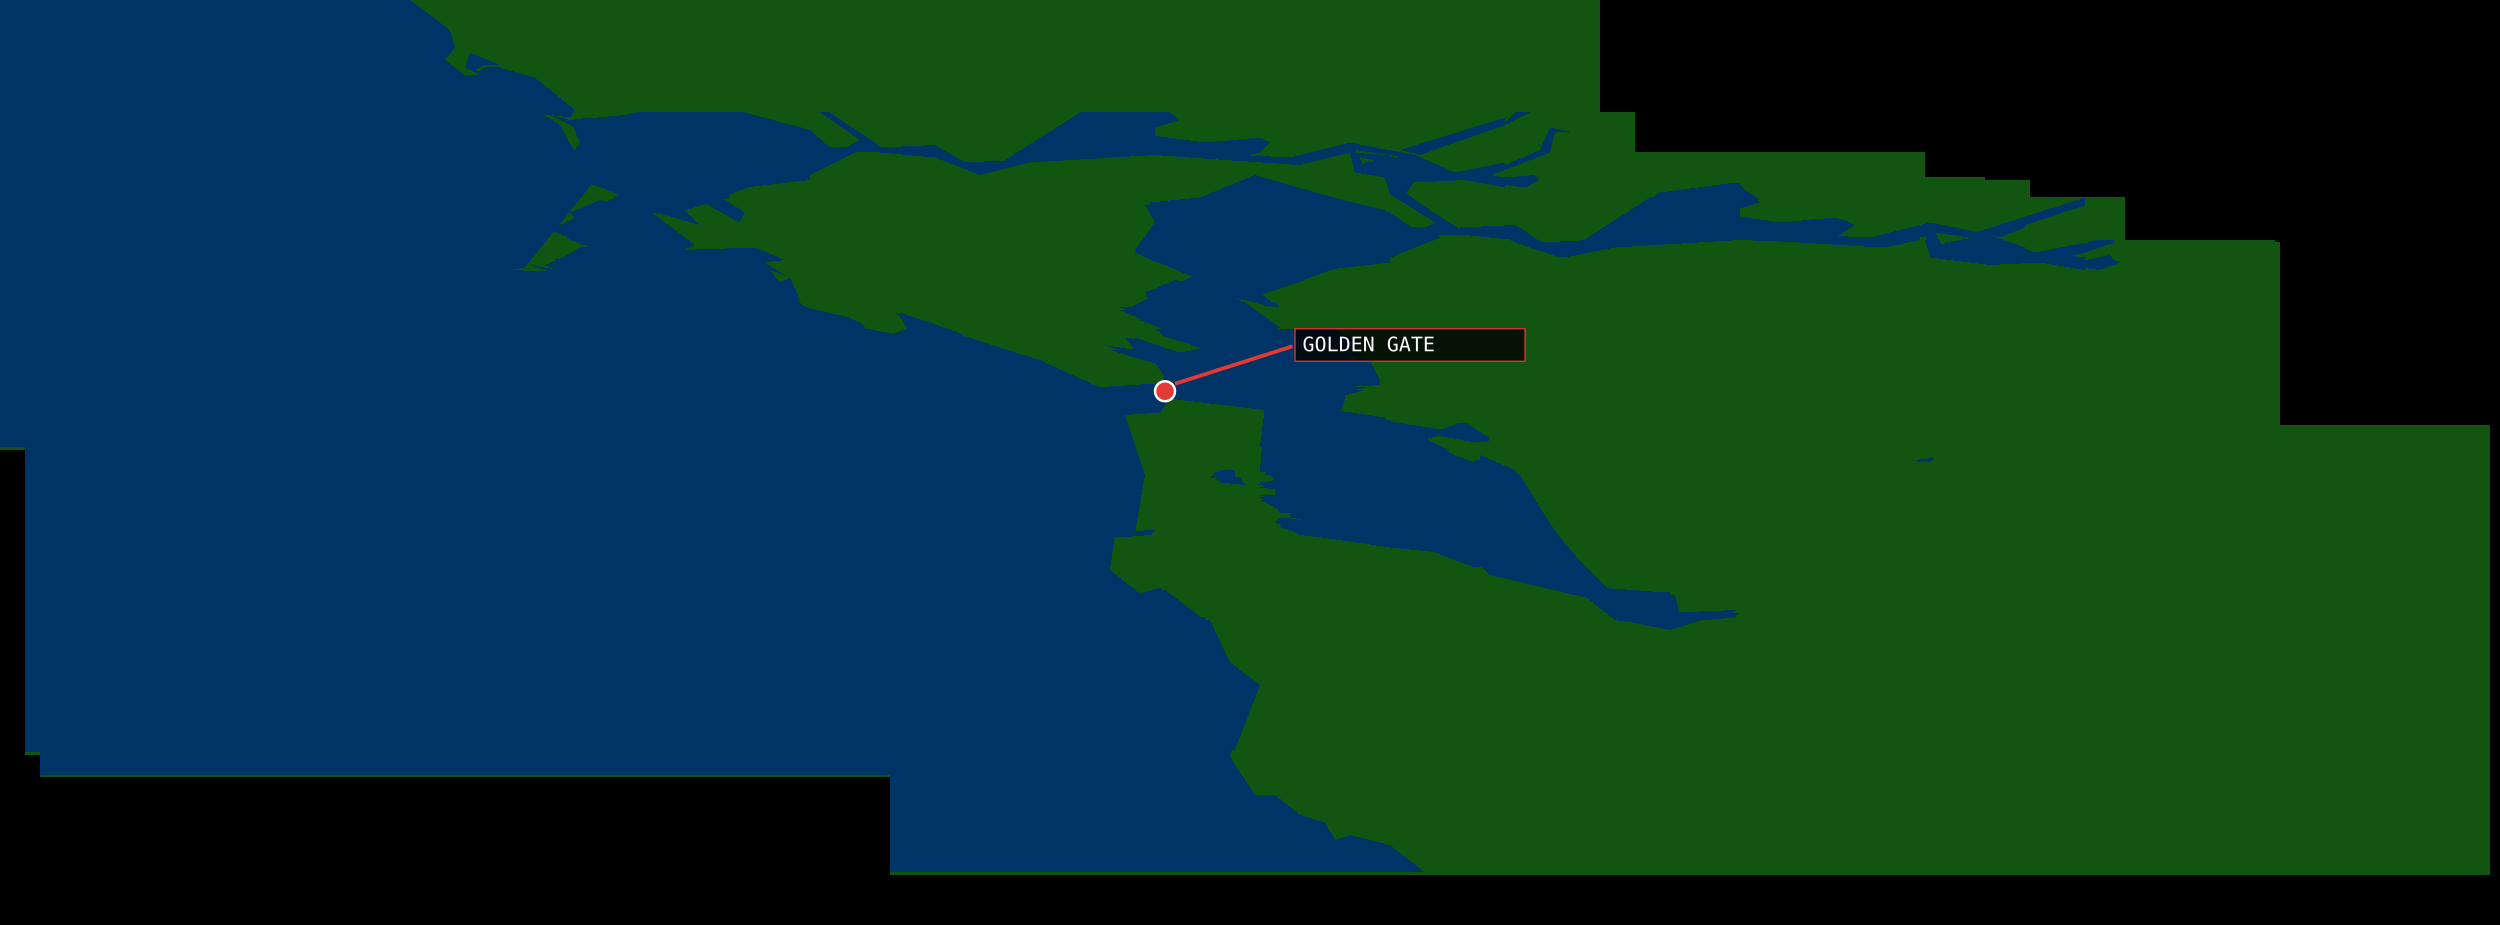
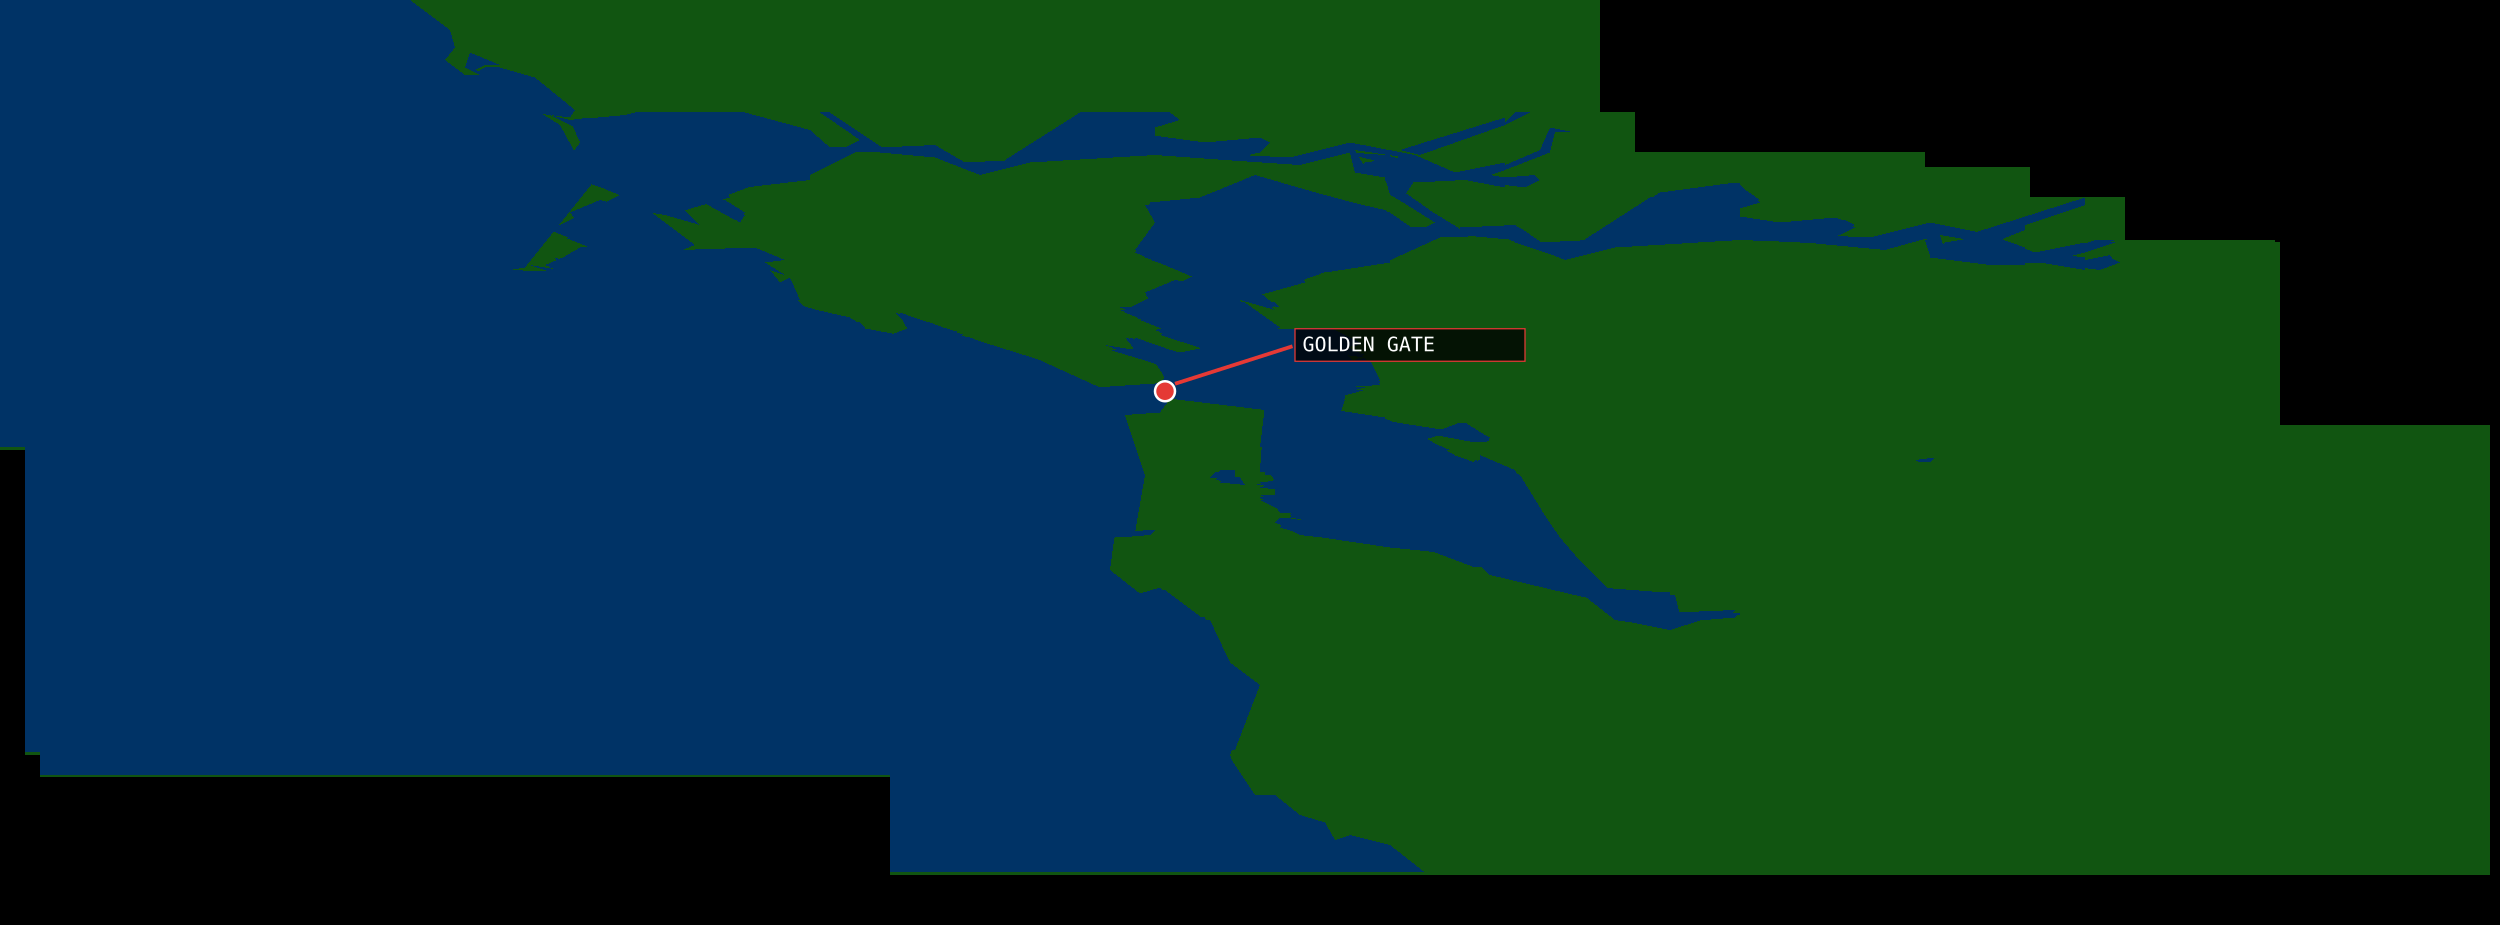
<svg xmlns="http://www.w3.org/2000/svg" width="1000" height="370" viewBox="0 0 1000 370" shape-rendering="crispEdges">
  <rect width="1000" height="370" fill="#000" />
  <rect x="0" y="0" width="640" height="180" fill="#115511" />
  <rect x="16" y="131" width="640" height="180" fill="#115511" />
  <rect x="10" y="122" width="640" height="180" fill="#115511" />
  <rect x="14" y="45" width="640" height="180" fill="#115511" />
  <rect x="130" y="61" width="640" height="180" fill="#115511" />
  <rect x="154" y="71" width="640" height="180" fill="#115511" />
  <rect x="172" y="72" width="640" height="180" fill="#115511" />
+   <rect x="172" y="67" width="640" height="180" fill="#115511" />
  <rect x="210" y="79" width="640" height="180" fill="#115511" />
  <rect x="194" y="121" width="640" height="180" fill="#115511" />
  <rect x="270" y="96" width="640" height="180" fill="#115511" />
  <rect x="272" y="97" width="640" height="180" fill="#115511" />
  <rect x="356" y="170" width="640" height="180" fill="#115511" />
  <g fill="#003366" stroke="none">
    <polygon points="138,0 228,72 194,111 234,111 238,100 438,159 446,179 0,179 0,0" />
    <polygon points="512,159 564,179 512,179" />
    <polygon points="502,72 458,103 502,117 564,95" />
    <polygon points="432,159 468,154 494,133 532,137 528,168 494,154 428,163" />
    <polygon points="480,109 450,124 484,139 508,130" />
    <polygon points="188,21 200,26 194,26 190,28 194,29 192,30 186,27" />
    <polygon points="132,11 180,12 182,19 178,24 186,30 192,30 224,50 230,61 238,68 236,71 132,71" />
    <polygon points="192,28 194,27 200,27 214,31 230,44 228,47 212,45 192,30" />
    <polygon points="220,46 228,48 236,47 236,52 246,54 240,56" />
    <polygon points="240,56 252,51 254,58 274,71 264,71" />
    <polygon points="554,62 554,71 550,69 552,65 540,61" />
    <polygon points="132,70 236,71 208,105 202,107 204,108 230,109 220,106 232,99 242,99 248,100 276,102 276,129 132,129" />
    <polygon points="248,82 246,91 254,89 246,98 254,98 256,94 258,98 266,99 242,99 232,91 240,91" />
    <polygon points="264,71 272,71 276,74 276,78" />
    <polygon points="276,102 312,114 318,122 340,127 342,129 274,129" />
    <polygon points="358,125 372,129 362,129" />
    <polygon points="276,74 280,78 284,78 284,80 288,80 298,85 294,88 276,78" />
    <polygon points="480,111 474,113 470,112 458,117 462,122 448,123 464,129 506,129 496,125" />
    <polygon points="462,89 518,103 520,111 502,117 508,122 496,118 484,116 480,111 454,100" />
    <polygon points="502,70 554,85 554,104 528,107 462,89 458,82 480,79" />
    <polygon points="132,128 276,128 276,179 132,179" />
    <polygon points="272,128 342,129 342,131 356,134 364,131 362,129 372,129 380,132 366,131 384,134 414,144 414,179 272,179" />
    <polygon points="414,144 438,155 468,153 460,164 444,165 450,179 410,179" />
    <polygon points="450,135 472,141 482,139 506,163 462,158 464,153 466,151 462,145 442,138 454,140" />
    <polygon points="454,127 506,129 502,132 532,131 542,136 536,137 544,142 536,141 484,140 462,132 466,131" />
    <polygon points="482,139 536,141 540,145 546,143 550,152 534,154 534,155 544,155 510,164 488,156" />
    <polygon points="506,162 528,159 536,158 534,165 554,168 554,179 504,179" />
    <polygon points="136,0 136,12 0,12 0,0" />
    <polygon points="164,0 180,12 136,12 134,0" />
    <polygon points="0,11 136,11 136,71 0,71" />
    <polygon points="554,62 558,63 554,69" />
    <polygon points="554,69 564,71 554,71" />
    <polygon points="0,70 136,70 136,129 0,129" />
    <polygon points="554,85 564,91 572,91 574,93 552,103" />
    <polygon points="554,71 564,71 560,78 586,93 574,93 570,91 576,89 558,78" />
    <polygon points="584,91 606,90 616,97 638,96 638,99 624,102 606,95 584,93" />
    <polygon points="634,96 638,94 638,97" />
    <polygon points="0,128 136,128 136,179 0,179" />
    <polygon points="552,168 578,172 584,170 594,174 592,176 574,173 564,176 550,176" />
    <polygon points="552,175 568,175 574,179 552,179" />
    <polygon points="338,131 438,160 452,190 434,229 468,248 16,260 16,131" />
    <polygon points="514,160 608,195 636,235 518,203" />
    <polygon points="434,160 468,155 496,134 534,138 530,169 496,155 430,164" />
    <polygon points="464,131 486,140 508,131 508,131" />
    <polygon points="16,236 468,248 496,276 482,307 486,310 16,310" />
    <polygon points="278,131 278,190 134,190 134,131" />
    <polygon points="342,131 342,131 344,132 358,135 366,132 364,131 374,131 382,134 368,132 384,135 416,145 416,190 274,190 274,131" />
    <polygon points="416,145 440,156 470,154 462,165 446,166 454,190 410,190" />
    <polygon points="452,136 474,143 484,140 506,164 464,159 466,154 468,152 464,146 444,140 456,141" />
    <polygon points="508,131 508,131 504,134 534,132 544,137 538,138 546,143 538,142 486,141 464,134 468,132 464,131" />
    <polygon points="484,140 538,142 542,146 548,144 552,153 536,155 536,156 546,156 512,165 490,157" />
    <polygon points="508,163 530,160 538,159 536,166 556,169 556,190 506,190" />
    <polygon points="134,188 278,188 278,248 134,248" />
    <polygon points="274,188 416,188 416,248 274,248" />
    <polygon points="412,188 454,190 452,214 444,214 442,228 454,238 464,236 480,248 412,248" />
    <polygon points="508,188 512,194 504,195 512,196 512,200 506,200 512,204 522,206 556,190" />
    <polygon points="520,204 518,207 524,209 522,210 514,209 512,211 522,214 556,219 556,190" />
    <polygon points="134,246 278,246 278,307 134,307" />
    <polygon points="274,246 416,246 416,307 274,307" />
    <polygon points="482,248 490,265 502,273 492,302 494,307 412,307 412,246" />
    <polygon points="138,131 138,131 16,131 16,131" />
    <polygon points="278,131 278,131 134,131 134,131" />
    <polygon points="342,131 342,131 276,131 276,131" />
    <polygon points="374,131 374,131 364,131 364,131" />
    <polygon points="466,131 466,131 508,131 508,131" />
    <polygon points="138,131 138,190 16,190 16,131" />
    <polygon points="554,169 580,173 586,171 596,175 594,177 576,174 566,177 552,177" />
    <polygon points="554,176 570,176 580,182 578,181 576,182 592,187 592,190 552,190" />
    <polygon points="592,187 594,186 594,184 608,190 592,190" />
    <polygon points="16,188 138,188 138,248 16,248" />
    <polygon points="552,188 608,190 624,216 602,227 592,227 576,221 556,219" />
    <polygon points="624,216 644,236 638,239 598,230 596,225" />
    <polygon points="634,237 644,236 654,237 654,248 648,248" />
    <polygon points="16,246 138,246 138,307 16,307" />
    <polygon points="648,248 654,248 654,249" />
    <polygon points="16,305 138,305 138,310 16,310" />
    <polygon points="134,305 278,305 278,310 134,310" />
    <polygon points="274,305 416,305 416,310 274,310" />
    <polygon points="494,307 496,310 412,310 412,305" />
    <polygon points="212,186 216,186 214,185" />
    <polygon points="216,186 218,184 214,185" />
    <polygon points="218,184 210,185 214,185" />
    <polygon points="210,185 212,186 214,185" />
    <polygon points="310,122 438,160 452,189 434,229 468,247 10,260 10,122" />
    <polygon points="512,160 608,195 634,234 518,202" />
    <polygon points="434,160 468,154 494,134 534,138 530,169 494,154 430,163" />
    <polygon points="458,122 452,125 486,139 508,130 498,122" />
    <polygon points="10,235 468,247 494,275 484,301 10,301" />
    <polygon points="132,128 278,128 278,189 132,189" />
    <polygon points="272,128 342,130 342,131 358,134 364,132 362,130 374,130 382,133 368,132 384,135 416,145 416,189 272,189" />
    <polygon points="416,145 438,156 470,153 462,164 446,165 454,189 408,189" />
    <polygon points="452,136 472,142 484,139 506,163 464,159 464,154 466,151 464,146 444,139 454,140" />
    <polygon points="456,127 508,130 504,133 534,132 544,137 536,138 546,142 538,141 486,140 464,133 466,131" />
    <polygon points="484,139 538,141 542,145 546,144 550,153 536,154 536,155 544,155 512,164 490,157" />
    <polygon points="508,162 530,159 538,159 534,165 556,169 556,189 504,189" />
    <polygon points="132,187 278,187 278,247 132,247" />
    <polygon points="272,187 416,187 416,247 272,247" />
    <polygon points="410,187 454,189 450,212 442,212 442,227 454,238 464,236 478,247 410,247" />
    <polygon points="508,188 510,193 504,195 512,196 510,199 504,200 512,204 522,205 556,189" />
    <polygon points="520,204 516,207 522,208 520,210 514,208 512,211 520,213 556,218 556,189" />
    <polygon points="132,245 278,245 278,301 132,301" />
    <polygon points="272,245 416,245 416,301 272,301" />
    <polygon points="480,247 490,265 502,273 490,301 410,301 410,245" />
    <polygon points="138,122 138,130 10,130 10,122" />
    <polygon points="278,122 278,130 132,130 132,122" />
    <polygon points="320,122 322,123 340,128 342,130 276,130 276,122" />
    <polygon points="360,125 374,130 362,130" />
    <polygon points="462,122 464,123 448,124 466,130 508,130 496,126 492,122" />
    <polygon points="508,122 510,123 506,122" />
    <polygon points="10,128 138,128 138,189 10,189" />
    <polygon points="554,169 578,173 586,170 596,175 592,177 574,174 566,177 550,176" />
    <polygon points="554,176 568,176 580,181 578,181 576,181 590,187 592,189 550,189" />
    <polygon points="590,187 592,186 592,184 606,189 590,189" />
    <polygon points="10,187 138,187 138,247 10,247" />
    <polygon points="550,187 606,189 622,215 602,226 590,226 574,220 556,218" />
    <polygon points="622,215 642,236 636,238 598,230 594,225" />
    <polygon points="634,237 642,236 648,236 648,247" />
    <polygon points="10,245 138,245 138,301 10,301" />
    <polygon points="210,186 214,186 214,185" />
    <polygon points="214,186 216,184 214,185" />
    <polygon points="216,184 208,185 214,185" />
    <polygon points="208,185 210,186 214,185" />
    <polygon points="486,192 494,193 492,191" />
    <polygon points="494,193 494,190 492,191" />
    <polygon points="494,190 488,190 492,191" />
    <polygon points="488,190 486,192 492,191" />
    <polygon points="14,70 208,127 220,156 202,196 238,215 14,221" />
    <polygon points="282,127 376,161 402,202 286,169" />
    <polygon points="264,45 228,71 272,85 332,63 288,45" />
    <polygon points="202,127 238,122 264,101 302,105 298,135 264,122 198,131" />
    <polygon points="250,77 220,92 256,107 278,98" />
    <polygon points="14,209 238,215 246,224 14,224" />
    <polygon points="250,79 244,81 240,80 228,85 232,90 218,91 234,97 276,97 266,93" />
    <polygon points="232,57 288,71 292,79 274,84 280,90 266,86 254,84 250,79 224,68" />
    <polygon points="298,45 324,52 324,72 298,75 232,57 228,48 250,46 254,45" />
    <polygon points="324,52 332,59 342,59 342,61 322,71" />
    <polygon points="332,45 332,45 356,61 342,61 338,59 344,56 328,45 328,45" />
    <polygon points="352,59 374,58 386,65 406,64 412,65 392,70 374,63 352,61" />
    <polygon points="402,64 432,45 434,45 462,45 462,62 412,65" />
    <polygon points="468,45 472,48 462,51 462,45" />
    <polygon points="460,54 482,57 504,55 508,57 504,61 490,64 462,62" />
    <polygon points="496,62 516,63 540,57 566,62 562,63 542,60 546,67 542,69 540,61 520,66 490,64" />
    <polygon points="566,62 582,69 602,65 602,68 596,70 602,71 602,75 586,72 566,73 542,69 546,65" />
    <polygon points="602,47 560,60 568,62 602,50" />
    <polygon points="184,112 208,123 238,120 230,132 216,132 224,155 178,155" />
    <polygon points="222,103 242,109 252,107 276,131 232,126 234,121 236,119 232,113 212,106 224,108" />
    <polygon points="226,95 276,97 272,100 302,99 314,104 306,105 314,110 308,108 254,108 234,100 236,99" />
    <polygon points="252,107 308,108 312,113 316,111 320,120 304,122 304,123 314,123 282,132 260,124" />
    <polygon points="276,130 298,126 306,126 304,133 324,135 324,155 274,155" />
    <polygon points="322,135 346,139 354,137 362,141 360,143 342,140 332,143 320,143" />
    <polygon points="322,142 336,142 348,147 344,147 344,148 358,153 360,155 320,155" />
    <polygon points="358,153 360,152 360,150 374,155 358,155" />
    <polygon points="180,154 224,155 220,179 212,179 212,195 224,205 232,203 248,215 180,215" />
    <polygon points="276,154 280,160 274,161 282,162 280,166 274,166 282,170 292,172 324,155" />
    <polygon points="290,170 286,173 292,175 290,176 284,175 282,177 290,180 324,185 324,155" />
    <polygon points="320,154 374,155 390,182 368,194 358,194 342,188 324,185" />
    <polygon points="390,182 410,203 404,206 366,197 362,192" />
    <polygon points="400,204 410,203 436,205 438,213 462,212 460,214 448,215 414,215" />
    <polygon points="44,70 80,82 90,90 110,95 112,97 42,97" />
    <polygon points="128,93 142,97 132,97" />
    <polygon points="48,45 50,45 52,45 52,47 56,47 66,52 64,55 44,45 44,45" />
    <polygon points="606,45 602,49 602,50 612,45" />
    <polygon points="620,51 616,60 602,66 602,68 620,61 622,53 630,53" />
    <polygon points="602,71 614,70 616,72 610,75 602,74" />
    <polygon points="40,96 112,97 112,99 128,102 134,99 132,97 142,97 152,100 136,99 154,102 184,112 184,155 40,155" />
    <polygon points="40,154 184,154 184,215 40,215" />
    <polygon points="40,213 184,213 184,224 40,224" />
    <polygon points="250,215 254,224 180,224 180,213" />
    <polygon points="414,215 450,214 434,218" />
    <polygon points="256,158 264,159 260,158" />
    <polygon points="264,159 262,156 260,158" />
    <polygon points="262,156 258,156 260,158" />
    <polygon points="258,156 256,158 260,158" />
    <polygon points="728,95 750,96 768,92 768,96 754,99 722,97" />
    <polygon points="134,129 278,129 278,189 134,189" />
    <polygon points="134,187 278,187 278,240 134,240" />
    <polygon points="486,191 494,193 492,191" />
    <polygon points="494,193 494,189 492,191" />
    <polygon points="494,189 488,189 492,191" />
    <polygon points="488,189 486,191 492,191" />
    <polygon points="216,61 230,72 196,112 234,112 238,101 440,159 452,189 436,229 454,240 130,240 130,61" />
    <polygon points="512,159 610,194 636,235 518,202" />
    <polygon points="504,72 460,104 504,118 566,96" />
    <polygon points="436,159 470,154 496,135 534,138 530,168 496,154 432,163" />
    <polygon points="482,110 452,125 488,140 508,131" />
    <polygon points="130,239 144,240 130,240" />
    <polygon points="278,103 314,115 322,123 344,129 344,131 276,131" />
    <polygon points="362,126 376,131 366,131" />
    <polygon points="276,74 282,78 286,78 286,80 290,80 298,85 296,89 278,78" />
    <polygon points="482,112 476,114 472,113 460,118 464,123 448,124 466,131 508,131 498,126" />
    <polygon points="464,90 518,104 522,112 504,118 510,123 498,120 484,117 482,112 456,101" />
    <polygon points="504,71 556,85 556,105 530,108 464,90 460,82 482,79" />
    <polygon points="556,85 566,92 574,92 576,95 554,104" />
    <polygon points="556,71 566,72 562,78 588,94 576,94 572,92 578,90 558,78" />
    <polygon points="586,93 608,91 618,98 640,97 646,99 626,103 606,96 586,94" />
    <polygon points="634,98 666,78 696,73 696,96 646,99" />
    <polygon points="274,129 344,131 346,132 360,135 368,132 366,131 376,131 384,134 370,132 386,135 418,145 418,189 274,189" />
    <polygon points="418,145 440,155 470,153 462,164 448,165 454,189 412,189" />
    <polygon points="452,136 472,143 484,140 506,163 464,158 466,153 468,151 464,146 446,140 456,141" />
    <polygon points="456,128 508,131 504,134 534,132 544,138 538,138 546,143 538,142 486,141 464,134 466,132" />
    <polygon points="484,140 538,142 542,146 548,144 552,152 536,154 536,155 546,155 512,164 490,156" />
    <polygon points="508,162 530,159 538,158 536,165 556,168 556,189 506,189" />
    <polygon points="554,168 578,173 586,170 596,175 594,176 576,173 566,176 552,176" />
    <polygon points="554,175 570,175 580,181 578,180 576,181 592,186 592,189 552,189" />
    <polygon points="592,186 594,185 594,183 606,189 592,189" />
    <polygon points="274,187 418,187 418,240 274,240" />
    <polygon points="414,187 454,189 452,213 446,213 444,228 454,239 464,236 468,240 414,240" />
    <polygon points="508,187 512,193 504,194 512,195 512,199 506,199 512,203 522,205 556,189" />
    <polygon points="520,203 518,206 524,208 522,209 514,208 512,210 522,214 556,218 556,189" />
    <polygon points="552,187 606,189 624,215 602,227 592,227 576,221 556,218" />
    <polygon points="624,215 642,236 636,239 598,230 596,226" />
    <polygon points="634,237 642,236 668,238 670,240 638,240" />
    <polygon points="232,61 232,61 240,68 238,72 134,72 134,61" />
    <polygon points="258,61 276,72 264,72 248,61" />
    <polygon points="556,62 556,72 552,69 554,65 540,62" />
    <polygon points="554,62 558,63 556,69" />
    <polygon points="554,69 566,72 554,72" />
    <polygon points="134,70 238,72 210,107 204,108 206,109 232,111 222,107 234,101 244,100 250,101 278,103 278,131 134,131" />
    <polygon points="250,83 248,92 256,90 248,99 256,99 258,95 258,99 268,100 244,100 234,93 242,92" />
    <polygon points="264,71 274,72 278,75 278,78" />
    <polygon points="696,74 704,81 694,84" />
    <polygon points="694,87 714,90 738,88 742,90 736,94 722,97 696,96" />
    <polygon points="228,71 228,71 192,112 232,112 238,101 438,160 452,188 434,229 468,247 392,250 154,250 154,71" />
    <polygon points="512,160 606,194 634,234 516,201" />
    <polygon points="502,71 460,103 502,117 564,95" />
    <polygon points="434,160 468,154 494,134 532,138 528,168 494,154 430,162" />
    <polygon points="480,110 452,125 484,139 506,130" />
    <polygon points="154,239 468,247 470,250 154,250" />
    <polygon points="276,102 312,114 320,123 342,128 342,130 274,130" />
    <polygon points="360,125 374,130 364,130" />
    <polygon points="276,74 280,78 284,78 284,80 288,79 296,85 294,88 276,77" />
    <polygon points="480,111 474,114 472,113 460,118 464,123 448,123 466,130 506,130 496,126" />
    <polygon points="464,89 516,103 520,112 502,117 508,123 496,119 484,117 480,111 456,100" />
    <polygon points="504,71 554,85 554,104 528,108 464,89 460,81 480,79 500,71" />
    <polygon points="554,85 564,91 572,91 574,94 552,104" />
    <polygon points="554,71 564,71 560,77 586,94 574,94 570,91 576,89 556,78" />
    <polygon points="584,92 606,90 616,97 638,97 644,98 624,103 604,95 584,93" />
    <polygon points="632,97 664,77 694,73 694,95 644,98" />
    <polygon points="272,128 342,130 344,131 358,134 366,132 364,130 374,130 382,133 368,132 384,135 416,145 416,188 272,188" />
    <polygon points="416,145 440,156 470,153 462,163 446,164 454,188 410,188" />
    <polygon points="452,135 472,142 482,139 504,162 464,159 466,153 468,151 464,146 444,139 456,140" />
    <polygon points="456,127 506,130 502,133 532,132 542,137 536,138 544,142 536,141 484,140 464,133 466,131" />
    <polygon points="482,139 536,141 540,145 546,144 550,153 534,154 534,155 544,155 510,163 488,157" />
    <polygon points="506,161 528,159 536,159 534,164 554,167 554,188 504,188" />
    <polygon points="552,168 578,172 584,169 594,174 592,176 574,173 564,176 550,175" />
    <polygon points="552,175 568,175 578,180 576,180 574,180 590,185 590,188 550,188" />
    <polygon points="590,185 592,185 592,182 604,188 590,188" />
    <polygon points="272,186 416,186 416,247 272,247" />
    <polygon points="412,186 454,188 452,212 444,212 442,227 454,238 464,236 478,247 412,247" />
    <polygon points="506,187 510,192 502,194 510,194 510,198 504,199 510,203 520,204 554,188" />
    <polygon points="518,203 516,206 522,207 520,209 512,207 510,209 520,213 554,218 554,188" />
    <polygon points="550,186 604,188 622,215 600,226 590,226 574,220 554,218" />
    <polygon points="622,215 642,236 636,238 596,230 594,225" />
    <polygon points="632,237 642,236 666,237 670,245 694,244 692,246 678,247 646,247" />
    <polygon points="236,71 236,71 154,71 154,71" />
    <polygon points="274,71 274,71 262,71 262,71" />
    <polygon points="554,71 554,71 554,71" />
    <polygon points="562,71 564,71 554,71 554,71" />
    <polygon points="214,71 236,71 208,106 202,107 204,109 230,110 220,107 232,100 242,99 248,100 276,102 276,130 154,130 154,71" />
    <polygon points="248,82 246,91 254,89 246,99 254,99 256,94 256,99 266,100 242,100 232,92 240,92" />
    <polygon points="264,71 272,71 276,74 276,77 264,71" />
    <polygon points="694,73 702,80 694,83" />
    <polygon points="692,86 712,90 736,88 740,90 734,93 720,97 694,95" />
    <polygon points="726,94 748,96 772,89 792,93 792,95 774,93 778,100 772,102 772,94 752,99 720,97" />
    <polygon points="792,105 772,102 778,98 792,95" />
    <polygon points="792,93 790,93 792,93" />
    <polygon points="154,128 276,128 276,188 154,188" />
    <polygon points="154,186 276,186 276,247 154,247" />
    <polygon points="154,245 276,245 276,250 154,250" />
    <polygon points="272,245 416,245 416,250 272,250" />
    <polygon points="480,247 480,250 412,250 412,245" />
    <polygon points="646,247 682,246 670,250 658,250" />
    <polygon points="768,185 772,185 770,184" />
    <polygon points="772,185 774,183 770,184" />
    <polygon points="774,183 766,184 770,184" />
    <polygon points="766,184 768,185 770,184" />
    <polygon points="484,191 494,192 490,190" />
    <polygon points="494,192 492,189 490,190" />
    <polygon points="492,189 486,189 490,190" />
    <polygon points="486,189 484,191 490,190" />
    <polygon points="228,72 194,112 234,112 238,101 438,160 452,188 434,229 470,247 358,251 172,251 172,72" />
    <polygon points="512,160 608,194 634,234 516,201" />
    <polygon points="502,72 460,103 502,117 564,95 502,72" />
    <polygon points="434,160 470,154 494,134 534,138 530,168 494,154 430,162" />
    <polygon points="482,110 452,125 486,139 506,130" />
    <polygon points="172,240 470,247 472,251 172,251" />
    <polygon points="276,102 312,114 320,123 342,128 344,130 274,130" />
    <polygon points="360,125 374,130 364,130" />
    <polygon points="276,74 280,78 284,78 284,80 288,79 298,85 296,88 276,77" />
    <polygon points="482,111 476,114 472,113 460,118 464,123 450,124 466,130 506,130 496,126" />
    <polygon points="464,89 518,103 522,112 504,117 510,123 496,119 486,117 482,111 456,100" />
    <polygon points="508,72 554,85 554,104 528,108 464,89 460,81 482,79 498,72" />
    <polygon points="554,85 564,91 574,91 574,94 552,104" />
    <polygon points="564,72 562,77 586,94 574,94 570,91 576,89 558,78 554,72" />
    <polygon points="584,92 606,90 616,97 638,97 644,98 624,103 606,95 584,93" />
    <polygon points="634,97 664,77 694,73 694,95 644,98" />
    <polygon points="272,128 344,130 344,131 360,134 366,132 364,130 374,130 384,133 368,132 386,135 416,145 416,188 272,188" />
    <polygon points="416,145 440,156 470,153 462,163 448,164 456,188 410,188" />
    <polygon points="454,135 474,142 484,139 506,162 464,159 466,153 468,151 464,146 444,139 456,140" />
    <polygon points="458,127 506,130 502,133 532,132 544,137 536,138 544,142 538,141 486,140 466,133 468,131" />
    <polygon points="484,139 538,141 540,145 546,144 550,153 534,154 534,155 544,155 510,163 490,157" />
    <polygon points="506,161 528,159 536,159 534,164 554,167 554,188 504,188" />
    <polygon points="552,168 578,172 586,169 594,174 592,176 574,173 564,176 550,175" />
    <polygon points="552,175 568,175 580,180 576,180 576,180 590,185 592,188 550,188" />
    <polygon points="590,185 592,185 592,182 606,188 590,188" />
    <polygon points="272,186 416,186 416,247 272,247" />
    <polygon points="412,186 456,188 452,212 444,212 442,227 456,238 464,236 480,247 412,247" />
    <polygon points="506,187 510,192 504,194 510,194 510,198 504,199 510,203 522,204 554,188" />
    <polygon points="520,203 516,206 522,207 520,209 514,207 510,209 520,213 554,218 554,188" />
    <polygon points="550,186 606,188 622,215 600,226 590,226 574,220 554,218" />
    <polygon points="622,215 642,236 636,238 598,230 594,225" />
    <polygon points="632,237 642,236 668,237 670,245 694,244 692,246 680,247 646,247" />
    <polygon points="236,72 208,106 202,107 204,109 232,110 220,107 232,100 242,99 248,100 276,102 276,130 172,130 172,72" />
    <polygon points="248,82 246,91 254,89 246,99 254,99 256,94 258,99 266,100 244,100 232,92 240,92" />
    <polygon points="274,72 276,74 276,77 266,72" />
    <polygon points="694,73 704,80 694,83" />
    <polygon points="692,86 714,90 736,88 740,90 736,93 720,97 694,95" />
    <polygon points="726,94 748,96 772,89 796,94 794,96 774,93 778,100 774,102 772,94 752,99 720,97" />
    <polygon points="796,94 810,99 810,105 796,105 774,102 778,98" />
    <polygon points="810,87 790,93 800,95 810,91" />
    <polygon points="172,128 276,128 276,188 172,188" />
    <polygon points="172,186 276,186 276,247 172,247" />
    <polygon points="172,245 276,245 276,251 172,251" />
    <polygon points="272,245 416,245 416,251 272,251" />
    <polygon points="482,247 484,251 412,251 412,245" />
    <polygon points="646,247 682,246 668,251 664,251" />
    <polygon points="486,191 494,192 490,190" />
    <polygon points="494,192 492,189 490,190" />
    <polygon points="492,189 488,189 490,190" />
    <polygon points="488,189 486,191 490,190" />
+     <polygon points="224,67 230,72 196,112 234,112 238,101 440,159 454,189 436,230 466,246 172,246 172,67" />
+     <polygon points="512,159 610,195 634,235 516,202" />
+     <polygon points="504,72 462,104 504,118 564,96" />
+     <polygon points="436,159 470,155 494,135 534,138 530,169 494,155 430,163" />
+     <polygon points="484,111 454,126 488,140 508,131" />
+     <polygon points="172,240 370,246 172,246" />
+     <polygon points="278,103 314,115 322,124 344,129 344,131 276,131" />
+     <polygon points="362,126 376,131 364,131" />
+     <polygon points="276,75 282,79 286,79 286,81 290,80 298,86 296,89 278,78" />
+     <polygon points="482,112 478,115 472,114 462,119 466,124 450,124 468,131 508,131 496,127" />
+     <polygon points="464,90 518,104 522,113 504,118 510,124 496,120 486,118 482,112 456,101" />
+     <polygon points="502,71 556,86 556,105 530,109 464,90 462,82 484,80" />
+     <polygon points="556,86 564,92 574,92 576,95 554,105" />
+     <polygon points="554,72 566,72 562,78 588,95 574,95 572,92 576,90 558,79" />
+     <polygon points="586,93 606,91 618,98 638,98 646,99 626,104 606,96 584,94" />
+     <polygon points="634,98 666,78 696,74 696,96 646,99" />
+     <polygon points="274,129 344,131 344,132 360,135 366,133 364,131 376,131 384,134 370,133 386,136 418,146 418,189 274,189" />
+     <polygon points="418,146 440,156 472,154 464,164 448,165 456,189 410,189" />
+     <polygon points="454,136 474,143 486,140 506,163 466,159 466,154 468,152 466,147 446,140 456,141" />
+     <polygon points="458,128 508,131 504,134 534,133 544,138 536,139 546,143 538,142 488,141 466,134 468,132" />
+     <polygon points="486,140 538,142 542,146 546,145 552,154 536,155 536,156 544,156 512,164 490,157" />
+     <polygon points="508,162 530,159 538,159 534,165 556,168 556,189 506,189" />
+     <polygon points="554,169 578,173 586,170 596,175 592,177 576,174 566,177 552,176" />
+     <polygon points="554,176 568,176 580,181 578,181 576,181 590,186 592,189 552,189" />
+     <polygon points="590,186 594,186 594,183 606,189 590,189" />
+     <polygon points="274,187 418,187 418,246 274,246" />
+     <polygon points="414,187 456,189 452,213 444,213 444,228 456,239 466,236 478,246 414,246" />
+     <polygon points="508,188 512,193 504,194 512,195 510,199 504,200 512,204 522,205 556,189" />
+     <polygon points="520,203 516,206 522,208 520,209 514,208 512,210 520,214 556,218 556,189" />
+     <polygon points="552,187 606,189 622,216 602,227 590,227 576,221 556,218" />
+     <polygon points="622,216 642,237 636,239 598,230 594,226" />
+     <polygon points="634,238 642,237 668,238 672,246 688,246 696,245 696,246 644,246" />
+     <polygon points="238,67 240,68 238,72 172,72 172,67" />
+     <polygon points="266,67 276,72 264,72 256,67" />
+     <polygon points="556,67 556,72 552,70 552,67" />
+     <polygon points="556,67 556,69 554,67" />
+     <polygon points="554,69 566,72 554,72" />
+     <polygon points="172,71 238,72 208,107 204,108 204,110 232,111 220,108 234,101 244,100 248,101 278,103 278,131 172,131" />
+     <polygon points="248,83 246,92 256,90 246,100 256,100 258,95 258,100 268,101 244,100 234,93 240,93" />
+     <polygon points="264,71 274,72 278,75 278,78" />
+     <polygon points="696,74 704,81 694,84" />
+     <polygon points="694,87 714,91 736,88 742,91 736,94 722,97 696,96" />
+     <polygon points="728,95 750,97 774,90 798,95 794,97 776,94 778,100 774,103 772,95 754,100 722,97" />
+     <polygon points="798,95 810,100 810,106 798,106 774,103 780,99" />
+     <polygon points="810,89 792,94 800,96 810,92" />
+     <polygon points="172,129 278,129 278,189 172,189" />
+     <polygon points="172,187 278,187 278,246 172,246" />
+     <polygon points="488,192 494,193 492,191" />
+     <polygon points="494,193 494,190 492,191" />
+     <polygon points="494,190 490,189 492,191" />
+     <polygon points="490,189 488,192 492,191" />
    <polygon points="222,79 210,93 210,111 232,111 236,100 438,159 452,188 434,228 468,247 210,254 210,79" />
    <polygon points="512,159 608,194 632,234 516,201" />
    <polygon points="494,79 460,103 504,117 562,95 524,79" />
    <polygon points="434,159 468,154 494,134 532,137 528,168 494,154 428,163" />
    <polygon points="482,109 452,124 486,139 508,130" />
    <polygon points="210,240 468,247 478,258 210,258" />
    <polygon points="276,102 312,114 320,122 340,128 342,130 274,130" />
    <polygon points="360,125 374,130 362,130" />
    <polygon points="284,79 284,79 288,79 296,84 294,88 278,79" />
    <polygon points="480,111 476,113 470,112 460,117 464,122 448,123 466,130 508,130 496,125" />
    <polygon points="462,89 518,103 522,111 504,117 510,122 496,119 484,116 480,111 454,100" />
    <polygon points="532,79 554,84 554,104 528,107 462,89 460,81 480,79" />
    <polygon points="554,84 562,91 572,91 574,94 552,103" />
    <polygon points="562,79 586,93 572,93 570,91 574,89 558,79" />
    <polygon points="584,92 604,90 616,97 636,96 644,98 624,102 604,95 582,93" />
    <polygon points="632,97 660,79 694,79 694,95 644,98" />
    <polygon points="270,128 342,130 342,131 358,134 364,131 362,130 374,130 382,133 368,131 384,134 416,144 416,188 270,188" />
    <polygon points="416,144 438,155 470,153 462,164 446,165 454,188 408,188" />
    <polygon points="452,135 472,142 484,139 506,163 464,158 464,153 466,151 464,145 444,139 454,140" />
    <polygon points="456,127 508,130 504,133 532,131 542,137 534,137 544,142 536,141 486,140 464,133 466,131" />
    <polygon points="484,139 536,141 540,145 544,143 548,152 534,154 534,155 542,155 512,164 490,156" />
    <polygon points="508,162 528,159 536,158 532,165 554,168 554,188 506,188" />
    <polygon points="552,168 576,172 584,169 594,174 590,175 574,172 564,175 548,175" />
    <polygon points="552,174 566,174 578,180 576,179 574,180 588,185 590,188 548,188" />
    <polygon points="588,185 592,184 592,182 604,188 588,188" />
    <polygon points="270,186 416,186 416,247 270,247" />
    <polygon points="410,186 454,188 450,212 442,212 442,227 454,238 464,235 478,247 410,247" />
    <polygon points="508,186 512,192 504,193 512,194 510,198 504,198 512,202 522,204 554,188" />
    <polygon points="520,202 516,205 522,207 520,208 514,207 512,209 520,213 554,217 554,188" />
    <polygon points="548,186 604,188 620,214 600,226 588,226 574,220 554,217" />
    <polygon points="620,214 640,235 634,238 596,229 592,225" />
    <polygon points="632,236 640,235 666,237 670,245 694,244 692,246 678,247 646,247" />
    <polygon points="230,79 210,103 210,109 230,110 218,106 232,100 242,99 246,100 276,102 276,130 210,130 210,79" />
    <polygon points="246,82 244,91 254,89 244,98 254,98 256,94 256,98 266,99 242,99 232,92 238,91" />
    <polygon points="700,79 702,80 692,83 692,79" />
    <polygon points="692,86 712,89 734,87 740,89 734,93 720,96 694,95" />
    <polygon points="726,94 748,95 772,89 796,94 792,95 774,92 776,99 772,102 770,93 752,98 720,96" />
    <polygon points="796,94 814,101 834,97 834,100 826,102 834,103 834,107 816,104 796,105 772,102 778,97" />
    <polygon points="834,79 790,93 798,94 834,82" />
    <polygon points="210,128 276,128 276,188 210,188" />
    <polygon points="210,186 276,186 276,247 210,247" />
    <polygon points="210,245 276,245 276,258 210,258" />
    <polygon points="270,245 416,245 416,258 270,258" />
    <polygon points="480,247 486,258 410,258 410,245" />
    <polygon points="646,247 680,246 664,250" />
    <polygon points="486,190 494,191 492,190" />
    <polygon points="494,191 494,188 492,190" />
    <polygon points="494,188 488,188 492,190" />
    <polygon points="488,188 486,190 492,190" />
    <polygon points="304,121 442,161 454,190 438,230 472,248 194,256 194,121" />
    <polygon points="514,161 610,196 636,235 518,203" />
    <polygon points="438,161 472,155 498,135 536,138 532,170 498,155 432,164" />
    <polygon points="464,121 454,125 490,140 512,131 498,121" />
    <polygon points="194,241 472,248 498,276 488,300 194,300" />
    <polygon points="274,129 346,131 346,132 362,135 368,133 366,131 376,131 386,134 370,133 388,135 418,146 418,190 274,190" />
    <polygon points="418,146 442,157 472,154 464,165 450,166 458,190 412,190" />
    <polygon points="456,136 476,143 486,140 510,164 466,159 468,154 470,152 466,146 446,140 458,141" />
    <polygon points="458,128 510,131 506,134 534,133 544,138 538,139 546,143 538,142 488,141 468,134 470,132" />
    <polygon points="486,140 538,142 542,146 548,144 552,154 536,155 536,156 546,156 512,165 492,158" />
    <polygon points="510,163 530,160 538,160 536,166 556,169 556,190 508,190" />
    <polygon points="554,170 580,174 588,171 596,176 594,177 576,174 566,177 552,177" />
    <polygon points="554,176 570,176 582,182 578,182 578,182 592,187 594,190 552,190" />
    <polygon points="592,187 594,186 594,184 608,190 592,190" />
    <polygon points="274,188 418,188 418,248 274,248" />
    <polygon points="414,188 458,190 454,213 446,213 444,228 458,239 466,236 482,248 414,248" />
    <polygon points="510,188 512,194 508,195 512,196 512,200 508,200 512,205 524,206 556,190" />
    <polygon points="520,204 518,207 524,209 522,210 514,209 512,210 522,214 556,218 556,190" />
    <polygon points="552,188 608,190 624,216 602,227 592,227 576,221 556,218" />
    <polygon points="624,216 644,237 638,239 600,230 596,226" />
    <polygon points="634,238 644,237 670,238 672,246 696,245 694,247 682,248 648,248" />
    <polygon points="274,246 418,246 418,300 274,300" />
    <polygon points="484,248 492,265 504,274 494,300 414,300 414,246" />
    <polygon points="648,248 684,247 668,252" />
    <polygon points="278,121 278,131 194,131 194,121" />
    <polygon points="320,121 322,123 344,129 346,131 276,131 278,121" />
    <polygon points="362,126 376,131 366,131" />
    <polygon points="464,121 466,123 452,124 468,131 510,131 500,127 492,121" />
    <polygon points="510,121 512,123 502,121" />
    <polygon points="194,129 278,129 278,190 194,190" />
    <polygon points="194,188 278,188 278,248 194,248" />
    <polygon points="194,246 278,246 278,300 194,300" />
    <polygon points="488,193 498,194 494,192" />
    <polygon points="498,194 496,191 494,192" />
    <polygon points="496,191 490,190 494,192" />
    <polygon points="490,190 488,193 494,192" />
    <polygon points="270,110 438,160 450,188 434,229 468,247 270,253" />
    <polygon points="512,160 606,194 632,234 516,201" />
    <polygon points="470,96 460,103 504,117 564,96" />
    <polygon points="434,160 468,154 494,134 534,138 530,169 494,154 428,163" />
    <polygon points="482,110 450,125 486,140 508,130" />
    <polygon points="270,242 468,247 494,275 270,275" />
    <polygon points="480,111 476,114 470,113 458,118 464,123 448,124 464,130 508,130 496,126" />
    <polygon points="486,96 518,103 522,112 504,117 510,123 496,119 484,117 480,111 454,101 458,96" />
    <polygon points="556,96 556,104 528,108 484,96" />
    <polygon points="572,96 552,104 554,96" />
    <polygon points="612,96 616,97 636,97 642,98 624,103 604,96" />
    <polygon points="632,97 634,96 686,96 642,98" />
    <polygon points="724,96 720,97 700,96" />
    <polygon points="742,96 748,96 748,96 794,96 792,96 790,96 774,96 776,100 772,102 770,96 764,96 752,99 720,97 722,96" />
    <polygon points="798,96 812,102 834,98 834,101 826,102 834,104 834,107 816,104 796,105 772,102 778,98 790,96" />
    <polygon points="416,145 438,156 470,153 462,164 446,165 454,188 408,188" />
    <polygon points="452,136 472,142 482,139 506,163 464,159 464,154 466,152 464,146 444,139 454,140" />
    <polygon points="456,127 508,130 504,133 534,132 544,137 536,138 546,142 538,141 486,141 464,133 466,132" />
    <polygon points="482,139 538,141 542,146 546,144 550,153 534,155 534,156 544,156 512,164 490,157" />
    <polygon points="508,162 528,159 538,159 534,165 556,169 556,188 504,188" />
    <polygon points="552,169 578,173 586,171 594,175 590,177 574,174 564,177 550,176" />
    <polygon points="552,176 568,176 580,181 578,181 576,182 588,186 590,188 550,188" />
    <polygon points="588,186 590,185 590,184 604,188 588,188" />
    <polygon points="410,186 454,188 450,212 442,212 442,227 454,238 464,236 478,247 410,247" />
    <polygon points="508,187 510,193 504,194 512,195 510,198 504,199 512,203 522,205 556,188" />
    <polygon points="520,203 516,206 522,207 520,209 514,208 512,210 520,213 556,218 556,188" />
    <polygon points="550,186 604,188 620,215 600,226 588,226 574,220 556,218" />
    <polygon points="620,215 640,236 634,238 596,230 592,225" />
    <polygon points="632,237 640,236 666,238 670,245 694,244 690,246 678,247 646,247" />
    <polygon points="276,102 312,114 320,123 340,128 342,130 272,130" />
    <polygon points="360,126 374,130 362,130" />
    <polygon points="838,96 832,98 834,101 846,96" />
    <polygon points="834,104 844,102 846,105 840,107 832,107" />
    <polygon points="270,128 342,130 342,131 358,135 364,132 362,130 374,130 382,133 368,132 384,135 416,145 416,188 270,188" />
    <polygon points="270,186 416,186 416,247 270,247" />
    <polygon points="270,245 416,245 416,275 270,275" />
    <polygon points="480,247 490,265 502,273 500,275 410,275 410,245" />
    <polygon points="646,247 680,246 664,251" />
    <polygon points="486,191 494,192 490,190" />
    <polygon points="494,192 494,189 490,190" />
    <polygon points="494,189 488,189 490,190" />
    <polygon points="488,189 486,191 490,190" />
    <polygon points="272,111 438,160 450,189 434,230 468,248 272,253" />
    <polygon points="512,160 606,194 634,235 516,202" />
    <polygon points="470,97 460,104 504,118 564,97" />
    <polygon points="434,160 468,155 496,134 534,138 530,170 496,155 430,164" />
    <polygon points="482,111 450,125 486,140 508,131" />
    <polygon points="272,243 468,248 496,276 496,276 272,276" />
    <polygon points="480,112 476,114 470,113 460,118 464,123 448,124 466,131 508,131 496,126" />
    <polygon points="488,97 518,104 522,112 504,118 510,123 496,119 484,117 480,112 454,101 458,97" />
    <polygon points="556,97 556,105 530,108 486,97" />
    <polygon points="570,97 554,104 554,97" />
    <polygon points="614,97 616,98 636,97 644,98 624,103 606,97" />
    <polygon points="632,98 634,97 676,97 644,98" />
    <polygon points="722,97 720,97 710,97" />
    <polygon points="774,97 776,100 772,103 772,97 762,97 752,99 720,97 722,97" />
    <polygon points="800,97 814,102 834,98 834,101 826,103 834,104 834,108 816,105 796,106 772,103 778,98 786,97" />
    <polygon points="416,145 438,156 470,154 462,165 446,166 454,189 408,189" />
    <polygon points="452,136 472,143 484,140 506,164 464,159 464,154 466,152 464,146 444,140 454,141" />
    <polygon points="456,128 508,131 504,134 534,132 544,137 536,138 546,143 538,142 486,141 464,134 466,132" />
    <polygon points="484,140 538,142 542,146 546,144 552,153 536,155 536,156 544,156 512,165 490,157" />
    <polygon points="508,163 530,160 538,159 534,166 556,169 556,189 506,189" />
    <polygon points="554,169 578,173 586,171 594,176 590,177 576,174 566,177 552,177" />
    <polygon points="554,176 568,176 580,182 578,181 576,182 590,186 590,189 552,189" />
    <polygon points="590,186 592,186 592,184 604,189 590,189" />
    <polygon points="412,187 454,189 450,213 442,213 442,228 454,238 464,236 478,248 412,248" />
    <polygon points="508,187 512,193 504,194 512,195 510,199 504,199 512,203 522,205 556,189" />
    <polygon points="520,203 516,206 522,208 520,209 514,208 512,210 520,214 556,218 556,189" />
    <polygon points="552,187 604,189 620,215 600,227 590,227 576,221 556,218" />
    <polygon points="620,215 640,236 634,239 596,230 592,226" />
    <polygon points="632,237 640,236 666,238 670,246 694,245 692,247 678,248 646,248" />
    <polygon points="276,103 312,115 320,123 342,128 342,131 274,131" />
    <polygon points="360,126 374,131 364,131" />
    <polygon points="838,97 832,99 834,101 846,97" />
    <polygon points="834,104 844,103 848,105 840,108 832,107" />
    <polygon points="272,129 342,131 342,132 358,135 364,132 364,131 374,131 382,134 368,132 384,135 416,145 416,189 272,189" />
    <polygon points="272,187 416,187 416,248 272,248" />
    <polygon points="272,246 416,246 416,276 272,276" />
    <polygon points="480,248 490,265 502,274 500,276 412,276 412,246" />
    <polygon points="646,248 680,247 666,251" />
    <polygon points="486,191 494,192 492,191" />
    <polygon points="494,192 494,189 492,191" />
    <polygon points="494,189 488,189 492,191" />
    <polygon points="488,189 486,191 492,191" />
    <polygon points="442,170 450,189 434,230 468,248 356,251 356,170" />
    <polygon points="540,170 608,195 634,235 516,202 514,170" />
    <polygon points="356,245 468,248 494,275 482,306 550,349 356,349" />
    <polygon points="410,187 454,189 450,213 442,213 442,228 454,239 464,236 478,248 410,248" />
    <polygon points="508,187 510,193 504,194 512,195 510,199 504,199 512,203 522,205 556,189" />
    <polygon points="520,203 516,206 522,208 520,209 514,208 512,210 520,214 556,218 556,189" />
    <polygon points="550,187 606,189 622,215 602,227 590,227 574,221 556,218" />
    <polygon points="622,215 642,236 636,239 598,230 594,226" />
    <polygon points="634,237 642,236 668,238 672,246 694,245 692,247 678,248 648,248" />
    <polygon points="480,248 490,264 502,273 490,301 494,306 410,306 410,246" />
    <polygon points="648,248 680,247 666,251" />
    <polygon points="494,306 502,318 510,318 520,326 530,329 534,336 540,334 556,338 556,349 412,349 410,304" />
    <polygon points="556,338 570,349 554,349" />
    <polygon points="416,170 416,189 356,189 356,170" />
    <polygon points="448,170 454,189 408,189 412,170" />
    <polygon points="556,170 556,189 504,189 506,170" />
    <polygon points="560,170 578,173 586,170 596,175 592,176 574,173 566,176 550,176 552,170" />
    <polygon points="554,175 568,175 580,181 578,180 576,181 590,186 592,189 550,189" />
    <polygon points="590,186 594,185 594,183 606,189 590,189" />
    <polygon points="356,187 416,187 416,248 356,248" />
    <polygon points="356,246 416,246 416,306 356,306" />
    <polygon points="356,304 416,304 416,349 356,349" />
  </g>
  <g shape-rendering="geometricPrecision" font-family="monospace">
    <line x1="466" y1="153" x2="466" y2="157" stroke="#880000" stroke-width="2" />
    <line x1="466" y1="160" x2="466" y2="156" stroke="#880000" stroke-width="2" />
    <circle cx="466" cy="156.5" r="4" fill="#e53935" stroke="#fff" stroke-width="1" />
    <path d="M 470 153.5 L 517 138.5" stroke="#e53935" stroke-width="1.5" />
    <rect x="518" y="131.5" width="92" height="13" fill="#000" fill-opacity=".78" stroke="#e53935" stroke-width=".5" />
    <text x="521" y="140.5" fill="#fff" font-size="8">GOLDEN GATE</text>
  </g>
</svg>
